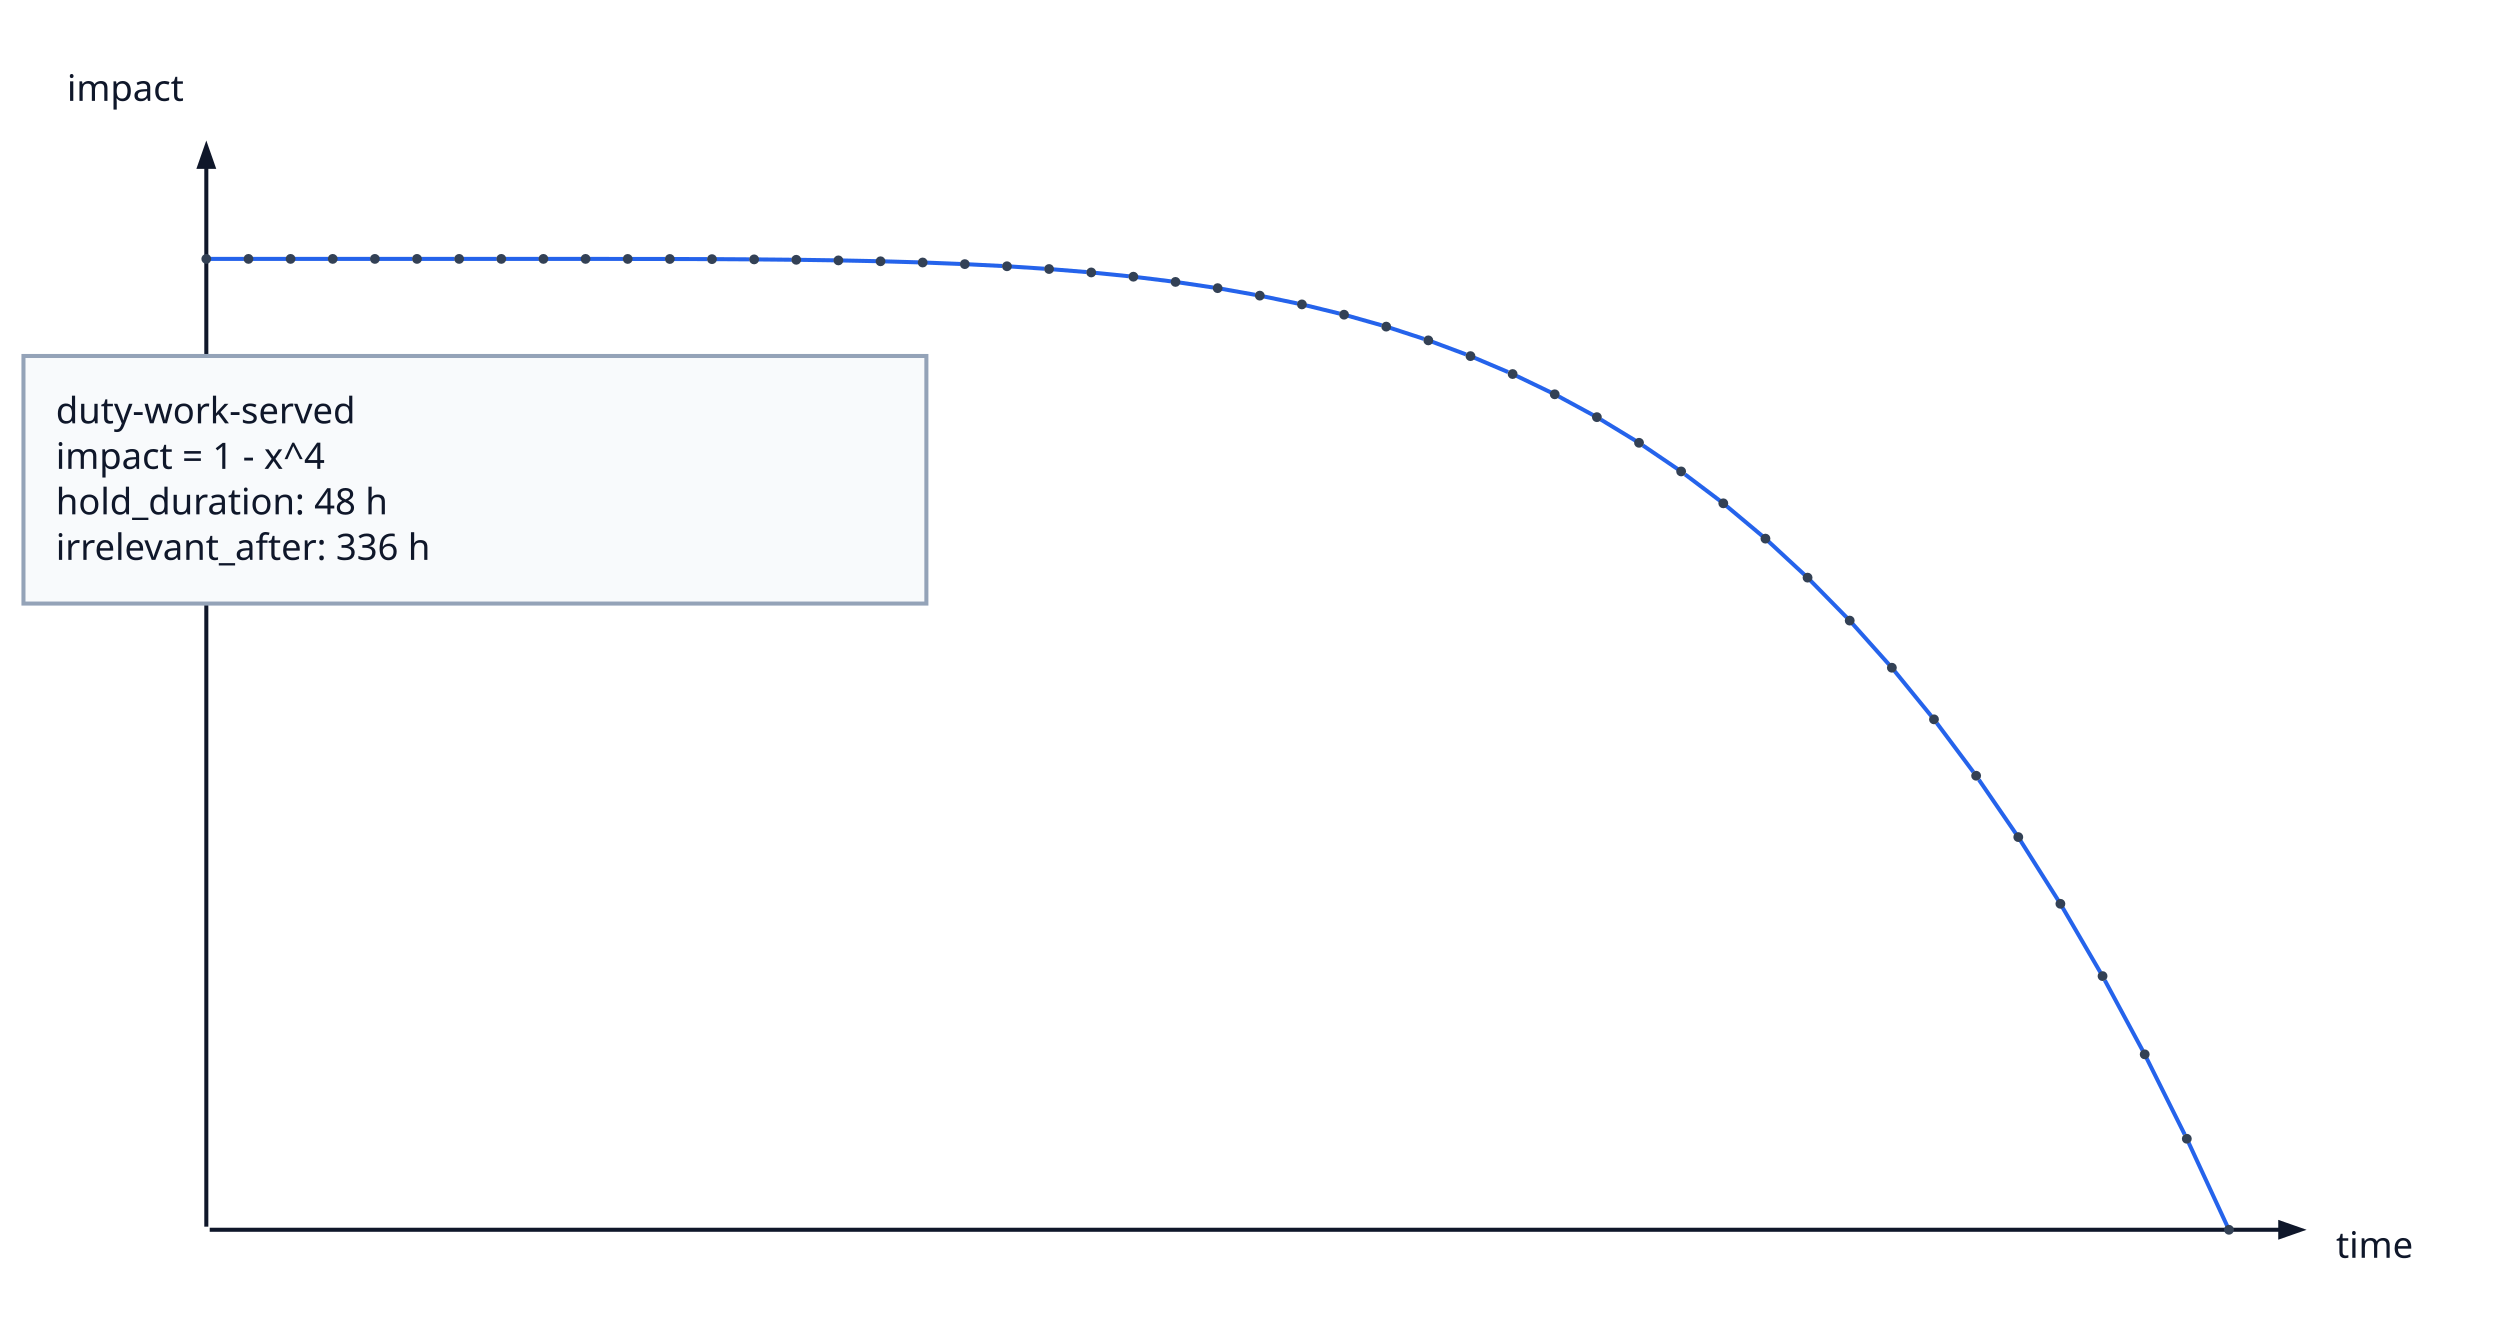
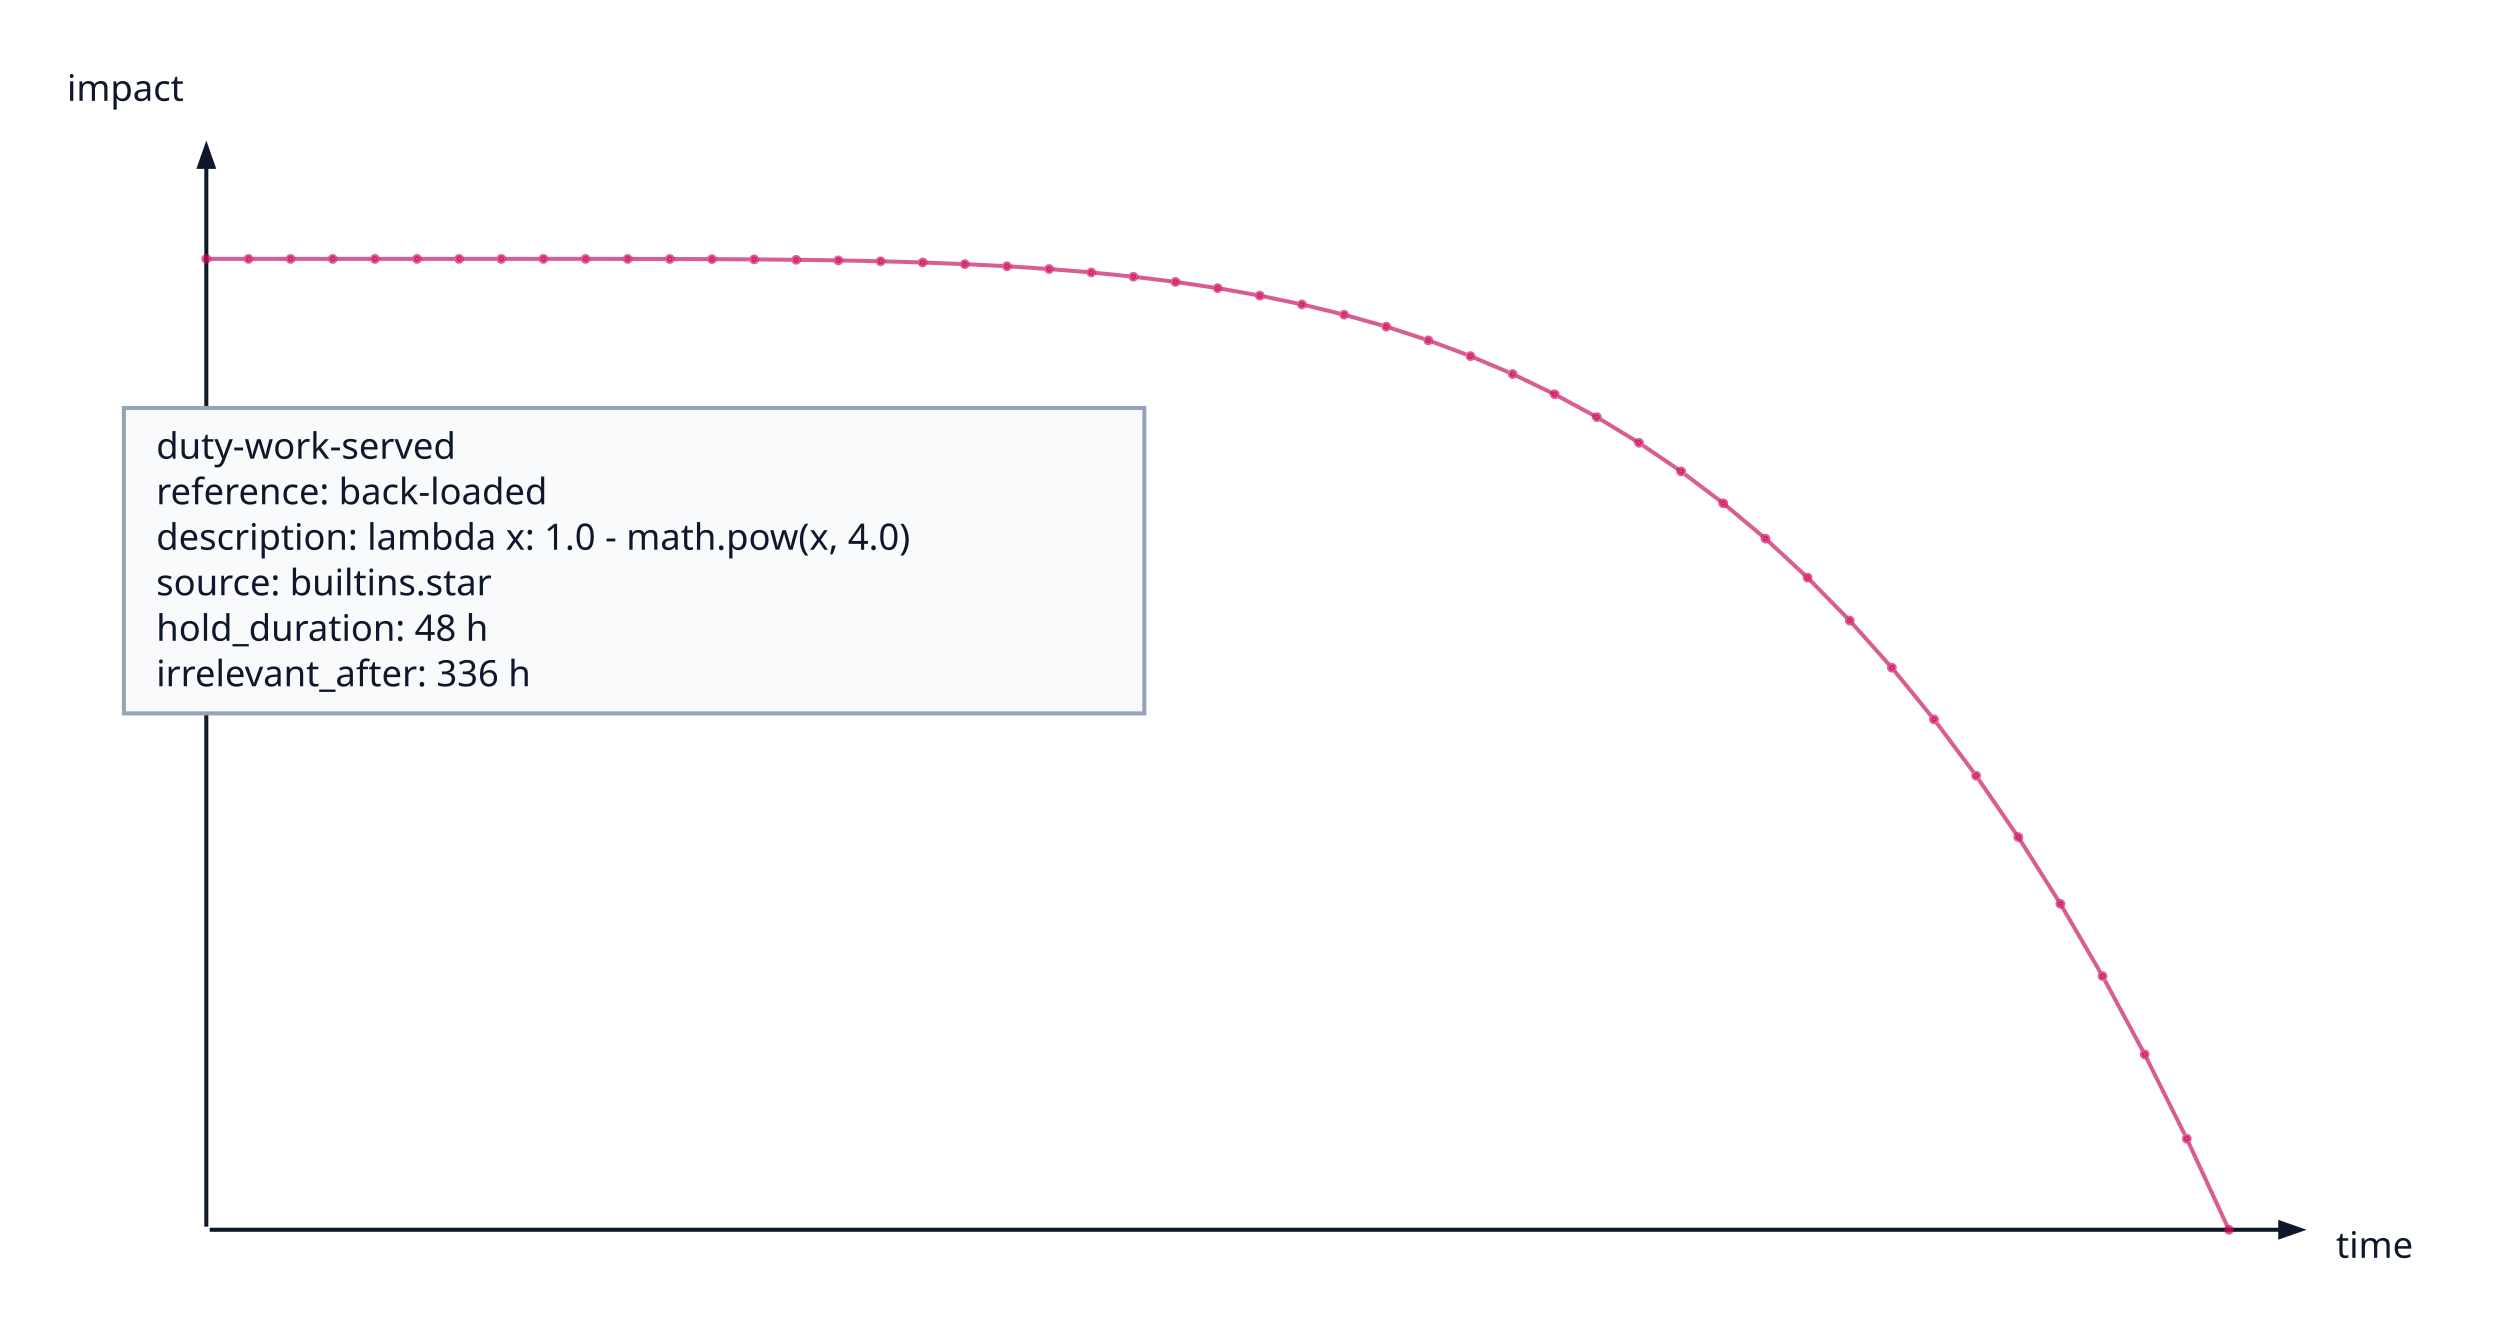
<svg xmlns="http://www.w3.org/2000/svg" width="618pt" height="330pt" viewBox="0.00 0.00 618.00 330.00">
  <g id="graph0" class="graph" transform="scale(1 1) rotate(0) translate(4 326)">
    <g id="edge1" class="edge">
      <path fill="none" stroke="#0f172a" d="M47.84,-22C69.44,-22 498.85,-22 559.82,-22" />
      <polygon fill="#0f172a" stroke="#0f172a" points="559.68,-23.75 564.68,-22 559.68,-20.25 559.68,-23.75" />
    </g>
    <g id="edge2" class="edge">
      <path fill="none" stroke="#0f172a" d="M47,-22.77C47,-37.04 47,-243.99 47,-284.98" />
      <polygon fill="#0f172a" stroke="#0f172a" points="45.25,-284.76 47,-289.76 48.75,-284.76 45.25,-284.76" />
    </g>
    <g id="edge3" class="edge">
-       <path fill="none" stroke="#2563eb" d="M47.96,-262C49.9,-262 54.25,-262 56.3,-262" />
+       <path fill="none" stroke="#d85e91" d="M47.96,-262C49.9,-262 54.25,-262 56.3,-262" />
    </g>
    <g id="edge4" class="edge">
-       <path fill="none" stroke="#2563eb" d="M58.38,-262C60.31,-262 64.66,-262 66.72,-262" />
+       <path fill="none" stroke="#d85e91" d="M58.38,-262C60.31,-262 64.66,-262 66.72,-262" />
    </g>
    <g id="edge5" class="edge">
-       <path fill="none" stroke="#2563eb" d="M68.79,-262C70.73,-262 75.08,-262 77.14,-262" />
+       <path fill="none" stroke="#d85e91" d="M68.79,-262C70.73,-262 75.08,-262 77.14,-262" />
    </g>
    <g id="edge6" class="edge">
-       <path fill="none" stroke="#2563eb" d="M79.21,-262C81.15,-262 85.5,-262 87.55,-262" />
+       <path fill="none" stroke="#d85e91" d="M79.21,-262C81.15,-262 85.5,-262 87.55,-262" />
    </g>
    <g id="edge7" class="edge">
-       <path fill="none" stroke="#2563eb" d="M89.63,-262C91.56,-262 95.91,-262 97.97,-262" />
+       <path fill="none" stroke="#d85e91" d="M89.63,-262C91.56,-262 95.91,-262 97.97,-262" />
    </g>
    <g id="edge8" class="edge">
-       <path fill="none" stroke="#2563eb" d="M100.04,-262C101.98,-262 106.33,-262 108.39,-262" />
+       <path fill="none" stroke="#d85e91" d="M100.04,-262C101.98,-262 106.33,-262 108.39,-262" />
    </g>
    <g id="edge9" class="edge">
-       <path fill="none" stroke="#2563eb" d="M110.46,-262C112.4,-262 116.75,-262 118.8,-262" />
+       <path fill="none" stroke="#d85e91" d="M110.46,-262C112.4,-262 116.75,-262 118.8,-262" />
    </g>
    <g id="edge10" class="edge">
-       <path fill="none" stroke="#2563eb" d="M120.88,-262C122.81,-262 127.16,-262 129.22,-262" />
+       <path fill="none" stroke="#d85e91" d="M120.88,-262C122.81,-262 127.16,-262 129.22,-262" />
    </g>
    <g id="edge11" class="edge">
-       <path fill="none" stroke="#2563eb" d="M131.29,-262C133.23,-262 137.58,-262 139.64,-262" />
+       <path fill="none" stroke="#d85e91" d="M131.29,-262C133.23,-262 137.58,-262 139.64,-262" />
    </g>
    <g id="edge12" class="edge">
-       <path fill="none" stroke="#2563eb" d="M141.71,-262C143.65,-262 148,-261.99 150.05,-261.99" />
+       <path fill="none" stroke="#d85e91" d="M141.71,-262C143.65,-262 148,-261.99 150.05,-261.99" />
    </g>
    <g id="edge13" class="edge">
-       <path fill="none" stroke="#2563eb" d="M152.13,-261.99C154.06,-261.99 158.41,-261.98 160.47,-261.98" />
+       <path fill="none" stroke="#d85e91" d="M152.13,-261.99C154.06,-261.99 158.41,-261.98 160.47,-261.98" />
    </g>
    <g id="edge14" class="edge">
-       <path fill="none" stroke="#2563eb" d="M162.54,-261.97C164.48,-261.97 168.83,-261.95 170.89,-261.95" />
+       <path fill="none" stroke="#d85e91" d="M162.54,-261.97C164.48,-261.97 168.83,-261.95 170.89,-261.95" />
    </g>
    <g id="edge15" class="edge">
-       <path fill="none" stroke="#2563eb" d="M172.96,-261.94C174.9,-261.92 179.25,-261.9 181.3,-261.89" />
+       <path fill="none" stroke="#d85e91" d="M172.96,-261.94C174.9,-261.92 179.25,-261.9 181.3,-261.89" />
    </g>
    <g id="edge16" class="edge">
-       <path fill="none" stroke="#2563eb" d="M183.38,-261.87C185.31,-261.85 189.66,-261.81 191.72,-261.79" />
+       <path fill="none" stroke="#d85e91" d="M183.38,-261.87C185.31,-261.85 189.66,-261.81 191.72,-261.79" />
    </g>
    <g id="edge17" class="edge">
-       <path fill="none" stroke="#2563eb" d="M193.79,-261.77C195.73,-261.74 200.08,-261.68 202.14,-261.65" />
+       <path fill="none" stroke="#d85e91" d="M193.79,-261.77C195.73,-261.74 200.08,-261.68 202.14,-261.65" />
    </g>
    <g id="edge18" class="edge">
-       <path fill="none" stroke="#2563eb" d="M204.21,-261.61C206.15,-261.57 210.5,-261.48 212.55,-261.44" />
+       <path fill="none" stroke="#d85e91" d="M204.21,-261.61C206.15,-261.57 210.5,-261.48 212.55,-261.44" />
    </g>
    <g id="edge19" class="edge">
-       <path fill="none" stroke="#2563eb" d="M214.63,-261.39C216.56,-261.33 220.91,-261.21 222.97,-261.15" />
+       <path fill="none" stroke="#d85e91" d="M214.63,-261.39C216.56,-261.33 220.91,-261.21 222.97,-261.15" />
    </g>
    <g id="edge20" class="edge">
-       <path fill="none" stroke="#2563eb" d="M225.04,-261.08C226.98,-261 231.33,-260.83 233.39,-260.75" />
+       <path fill="none" stroke="#d85e91" d="M225.04,-261.08C226.98,-261 231.33,-260.83 233.39,-260.75" />
    </g>
    <g id="edge21" class="edge">
-       <path fill="none" stroke="#2563eb" d="M235.46,-260.66C237.4,-260.56 241.75,-260.34 243.8,-260.24" />
+       <path fill="none" stroke="#d85e91" d="M235.46,-260.66C237.4,-260.56 241.75,-260.34 243.8,-260.24" />
    </g>
    <g id="edge22" class="edge">
-       <path fill="none" stroke="#2563eb" d="M245.88,-260.12C247.81,-259.99 252.16,-259.71 254.22,-259.57" />
+       <path fill="none" stroke="#d85e91" d="M245.88,-260.12C247.81,-259.99 252.16,-259.71 254.22,-259.57" />
    </g>
    <g id="edge23" class="edge">
-       <path fill="none" stroke="#2563eb" d="M256.29,-259.42C258.23,-259.26 262.58,-258.91 264.64,-258.74" />
+       <path fill="none" stroke="#d85e91" d="M256.29,-259.42C258.23,-259.26 262.58,-258.91 264.64,-258.74" />
    </g>
    <g id="edge24" class="edge">
-       <path fill="none" stroke="#2563eb" d="M266.71,-258.55C268.65,-258.36 273,-257.92 275.05,-257.71" />
+       <path fill="none" stroke="#d85e91" d="M266.71,-258.55C268.65,-258.36 273,-257.92 275.05,-257.71" />
    </g>
    <g id="edge25" class="edge">
-       <path fill="none" stroke="#2563eb" d="M277.13,-257.48C279.06,-257.24 283.41,-256.7 285.47,-256.45" />
+       <path fill="none" stroke="#d85e91" d="M277.13,-257.48C279.06,-257.24 283.41,-256.7 285.47,-256.45" />
    </g>
    <g id="edge26" class="edge">
-       <path fill="none" stroke="#2563eb" d="M287.54,-256.17C289.48,-255.88 293.83,-255.24 295.89,-254.93" />
+       <path fill="none" stroke="#d85e91" d="M287.54,-256.17C289.48,-255.88 293.83,-255.24 295.89,-254.93" />
    </g>
    <g id="edge27" class="edge">
-       <path fill="none" stroke="#2563eb" d="M297.96,-254.6C299.9,-254.25 304.25,-253.49 306.3,-253.12" />
+       <path fill="none" stroke="#d85e91" d="M297.96,-254.6C299.9,-254.25 304.25,-253.49 306.3,-253.12" />
    </g>
    <g id="edge28" class="edge">
-       <path fill="none" stroke="#2563eb" d="M308.38,-252.72C310.31,-252.32 314.66,-251.41 316.72,-250.98" />
+       <path fill="none" stroke="#d85e91" d="M308.38,-252.72C310.31,-252.32 314.66,-251.41 316.72,-250.98" />
    </g>
    <g id="edge29" class="edge">
-       <path fill="none" stroke="#2563eb" d="M318.79,-250.52C320.73,-250.05 325.08,-248.98 327.14,-248.48" />
+       <path fill="none" stroke="#d85e91" d="M318.79,-250.52C320.73,-250.05 325.08,-248.98 327.14,-248.48" />
    </g>
    <g id="edge30" class="edge">
-       <path fill="none" stroke="#2563eb" d="M329.21,-247.94C331.15,-247.39 335.5,-246.16 337.55,-245.58" />
+       <path fill="none" stroke="#d85e91" d="M329.21,-247.94C331.15,-247.39 335.5,-246.16 337.55,-245.58" />
    </g>
    <g id="edge31" class="edge">
-       <path fill="none" stroke="#2563eb" d="M339.63,-244.95C341.56,-244.32 345.91,-242.9 347.97,-242.23" />
+       <path fill="none" stroke="#d85e91" d="M339.63,-244.95C341.56,-244.32 345.91,-242.9 347.97,-242.23" />
    </g>
    <g id="edge32" class="edge">
-       <path fill="none" stroke="#2563eb" d="M350.04,-241.51C351.98,-240.78 356.33,-239.16 358.39,-238.39" />
+       <path fill="none" stroke="#d85e91" d="M350.04,-241.51C351.98,-240.78 356.33,-239.16 358.39,-238.39" />
    </g>
    <g id="edge33" class="edge">
-       <path fill="none" stroke="#2563eb" d="M360.46,-237.56C362.4,-236.74 366.75,-234.89 368.8,-234.02" />
+       <path fill="none" stroke="#d85e91" d="M360.46,-237.56C362.4,-236.74 366.75,-234.89 368.8,-234.02" />
    </g>
    <g id="edge34" class="edge">
-       <path fill="none" stroke="#2563eb" d="M370.88,-233.08C372.97,-232.07 377.91,-229.7 379.68,-228.84" />
+       <path fill="none" stroke="#d85e91" d="M370.88,-233.08C372.97,-232.07 377.91,-229.7 379.68,-228.84" />
    </g>
    <g id="edge35" class="edge">
-       <path fill="none" stroke="#2563eb" d="M381.29,-228.01C383.39,-226.87 388.32,-224.19 390.1,-223.23" />
+       <path fill="none" stroke="#d85e91" d="M381.29,-228.01C383.39,-226.87 388.32,-224.19 390.1,-223.23" />
    </g>
    <g id="edge36" class="edge">
-       <path fill="none" stroke="#2563eb" d="M391.71,-222.29C393.81,-221.02 398.74,-218.01 400.52,-216.93" />
+       <path fill="none" stroke="#d85e91" d="M391.71,-222.29C393.81,-221.02 398.74,-218.01 400.52,-216.93" />
    </g>
    <g id="edge37" class="edge">
-       <path fill="none" stroke="#2563eb" d="M402.13,-215.88C404.22,-214.46 409.16,-211.11 410.93,-209.9" />
+       <path fill="none" stroke="#d85e91" d="M402.13,-215.88C404.22,-214.46 409.16,-211.11 410.93,-209.9" />
    </g>
    <g id="edge38" class="edge">
-       <path fill="none" stroke="#2563eb" d="M412.54,-208.73C414.64,-207.15 419.57,-203.42 421.35,-202.08" />
+       <path fill="none" stroke="#d85e91" d="M412.54,-208.73C414.64,-207.15 419.57,-203.42 421.35,-202.08" />
    </g>
    <g id="edge39" class="edge">
-       <path fill="none" stroke="#2563eb" d="M422.68,-201.01C424.57,-199.43 429.81,-195.03 431.72,-193.44" />
+       <path fill="none" stroke="#d85e91" d="M422.68,-201.01C424.57,-199.43 429.81,-195.03 431.72,-193.44" />
    </g>
    <g id="edge40" class="edge">
-       <path fill="none" stroke="#2563eb" d="M433.1,-192.22C434.98,-190.48 440.23,-185.62 442.13,-183.86" />
+       <path fill="none" stroke="#d85e91" d="M433.1,-192.22C434.98,-190.48 440.23,-185.62 442.13,-183.86" />
    </g>
    <g id="edge41" class="edge">
-       <path fill="none" stroke="#2563eb" d="M443.52,-182.51C445.4,-180.59 450.65,-175.24 452.55,-173.31" />
+       <path fill="none" stroke="#d85e91" d="M443.52,-182.51C445.4,-180.59 450.65,-175.24 452.55,-173.31" />
    </g>
    <g id="edge42" class="edge">
-       <path fill="none" stroke="#2563eb" d="M453.93,-171.83C455.82,-169.72 461.06,-163.85 462.97,-161.72" />
+       <path fill="none" stroke="#d85e91" d="M453.93,-171.83C455.82,-169.72 461.06,-163.85 462.97,-161.72" />
    </g>
    <g id="edge43" class="edge">
-       <path fill="none" stroke="#2563eb" d="M464.35,-160.1C466.23,-157.79 471.48,-151.36 473.38,-149.03" />
+       <path fill="none" stroke="#d85e91" d="M464.35,-160.1C466.23,-157.79 471.48,-151.36 473.38,-149.03" />
    </g>
    <g id="edge44" class="edge">
-       <path fill="none" stroke="#2563eb" d="M474.77,-147.26C476.65,-144.74 481.9,-137.72 483.8,-135.18" />
+       <path fill="none" stroke="#d85e91" d="M474.77,-147.26C476.65,-144.74 481.9,-137.72 483.8,-135.18" />
    </g>
    <g id="edge45" class="edge">
-       <path fill="none" stroke="#2563eb" d="M485.18,-133.25C487.14,-130.4 492.72,-122.26 494.42,-119.79" />
+       <path fill="none" stroke="#d85e91" d="M485.18,-133.25C487.14,-130.4 492.72,-122.26 494.42,-119.79" />
    </g>
    <g id="edge46" class="edge">
-       <path fill="none" stroke="#2563eb" d="M495.36,-118.36C497.05,-115.7 502.99,-106.3 504.8,-103.42" />
+       <path fill="none" stroke="#d85e91" d="M495.36,-118.36C497.05,-115.7 502.99,-106.3 504.8,-103.42" />
    </g>
    <g id="edge47" class="edge">
-       <path fill="none" stroke="#2563eb" d="M505.78,-101.81C507.46,-98.93 513.4,-88.74 515.22,-85.62" />
+       <path fill="none" stroke="#d85e91" d="M505.78,-101.81C507.46,-98.93 513.4,-88.74 515.22,-85.62" />
    </g>
    <g id="edge48" class="edge">
-       <path fill="none" stroke="#2563eb" d="M516.31,-83.67C518.14,-80.28 523.9,-69.58 525.65,-66.33" />
+       <path fill="none" stroke="#d85e91" d="M516.31,-83.67C518.14,-80.28 523.9,-69.58 525.65,-66.33" />
    </g>
    <g id="edge49" class="edge">
-       <path fill="none" stroke="#2563eb" d="M526.61,-64.48C528.3,-61.1 534.24,-49.2 536.05,-45.56" />
+       <path fill="none" stroke="#d85e91" d="M526.61,-64.48C528.3,-61.1 534.24,-49.2 536.05,-45.56" />
    </g>
    <g id="edge50" class="edge">
-       <path fill="none" stroke="#2563eb" d="M537.03,-43.53C538.78,-39.76 545.1,-26.1 546.65,-22.75" />
+       <path fill="none" stroke="#d85e91" d="M537.03,-43.53C538.78,-39.76 545.1,-26.1 546.65,-22.75" />
    </g>
    <g id="node4" class="node">
      <text xml:space="preserve" text-anchor="middle" x="583" y="-15.07" font-family="Ubuntu Mono" font-size="9.00" fill="#0f172a">time</text>
    </g>
    <g id="node5" class="node">
      <text xml:space="preserve" text-anchor="middle" x="27" y="-301.07" font-family="Ubuntu Mono" font-size="9.00" fill="#0f172a">impact</text>
    </g>
    <g id="node6" class="node">
-       <polygon fill="#f8fafc" stroke="#94a3b8" points="225,-238 1.8,-238 1.8,-176.8 225,-176.8 225,-238" />
-       <text xml:space="preserve" text-anchor="start" x="9.8" y="-221.35" font-family="Ubuntu Mono" font-size="9.00" fill="#0f172a">duty-work-served</text>
-       <text xml:space="preserve" text-anchor="start" x="9.8" y="-210.1" font-family="Ubuntu Mono" font-size="9.00" fill="#0f172a">impact = 1 - x^4</text>
-       <text xml:space="preserve" text-anchor="start" x="9.8" y="-198.85" font-family="Ubuntu Mono" font-size="9.00" fill="#0f172a">hold_duration: 48 h</text>
-       <text xml:space="preserve" text-anchor="start" x="9.8" y="-187.6" font-family="Ubuntu Mono" font-size="9.00" fill="#0f172a">irrelevant_after: 336 h</text>
+       <polygon fill="#f8fafc" stroke="#94a3b8" points="278.88,-225.15 26.62,-225.15 26.62,-149.65 278.88,-149.65 278.88,-225.15" />
+       <text xml:space="preserve" text-anchor="start" x="34.62" y="-212.6" font-family="Ubuntu Mono" font-size="9.00" fill="#0f172a">duty-work-served</text>
+       <text xml:space="preserve" text-anchor="start" x="34.62" y="-201.35" font-family="Ubuntu Mono" font-size="9.00" fill="#0f172a">reference: back-loaded</text>
+       <text xml:space="preserve" text-anchor="start" x="34.62" y="-190.1" font-family="Ubuntu Mono" font-size="9.00" fill="#0f172a">description: lambda x: 1.0 - math.pow(x, 4.0)</text>
+       <text xml:space="preserve" text-anchor="start" x="34.62" y="-178.85" font-family="Ubuntu Mono" font-size="9.00" fill="#0f172a">source: builtins.star</text>
+       <text xml:space="preserve" text-anchor="start" x="34.62" y="-167.6" font-family="Ubuntu Mono" font-size="9.00" fill="#0f172a">hold_duration: 48 h</text>
+       <text xml:space="preserve" text-anchor="start" x="34.62" y="-156.35" font-family="Ubuntu Mono" font-size="9.00" fill="#0f172a">irrelevant_after: 336 h</text>
    </g>
    <g id="node7" class="node">
-       <ellipse fill="#334155" stroke="#334155" cx="47" cy="-262" rx="0.72" ry="0.72" />
+       <ellipse fill="#cc0256" fill-opacity="0.635" stroke="#cc0256" stroke-opacity="0.635" cx="47" cy="-262" rx="0.72" ry="0.72" />
    </g>
    <g id="node8" class="node">
-       <ellipse fill="#334155" stroke="#334155" cx="57.42" cy="-262" rx="0.72" ry="0.72" />
+       <ellipse fill="#cc0256" fill-opacity="0.635" stroke="#cc0256" stroke-opacity="0.635" cx="57.42" cy="-262" rx="0.72" ry="0.72" />
    </g>
    <g id="node9" class="node">
-       <ellipse fill="#334155" stroke="#334155" cx="67.83" cy="-262" rx="0.72" ry="0.72" />
+       <ellipse fill="#cc0256" fill-opacity="0.635" stroke="#cc0256" stroke-opacity="0.635" cx="67.83" cy="-262" rx="0.72" ry="0.72" />
    </g>
    <g id="node10" class="node">
-       <ellipse fill="#334155" stroke="#334155" cx="78.25" cy="-262" rx="0.72" ry="0.72" />
+       <ellipse fill="#cc0256" fill-opacity="0.635" stroke="#cc0256" stroke-opacity="0.635" cx="78.25" cy="-262" rx="0.72" ry="0.72" />
    </g>
    <g id="node11" class="node">
-       <ellipse fill="#334155" stroke="#334155" cx="88.67" cy="-262" rx="0.72" ry="0.72" />
+       <ellipse fill="#cc0256" fill-opacity="0.635" stroke="#cc0256" stroke-opacity="0.635" cx="88.67" cy="-262" rx="0.72" ry="0.72" />
    </g>
    <g id="node12" class="node">
-       <ellipse fill="#334155" stroke="#334155" cx="99.08" cy="-262" rx="0.72" ry="0.72" />
+       <ellipse fill="#cc0256" fill-opacity="0.635" stroke="#cc0256" stroke-opacity="0.635" cx="99.08" cy="-262" rx="0.72" ry="0.72" />
    </g>
    <g id="node13" class="node">
-       <ellipse fill="#334155" stroke="#334155" cx="109.5" cy="-262" rx="0.72" ry="0.72" />
+       <ellipse fill="#cc0256" fill-opacity="0.635" stroke="#cc0256" stroke-opacity="0.635" cx="109.5" cy="-262" rx="0.72" ry="0.72" />
    </g>
    <g id="node14" class="node">
-       <ellipse fill="#334155" stroke="#334155" cx="119.92" cy="-262" rx="0.72" ry="0.72" />
+       <ellipse fill="#cc0256" fill-opacity="0.635" stroke="#cc0256" stroke-opacity="0.635" cx="119.92" cy="-262" rx="0.72" ry="0.72" />
    </g>
    <g id="node15" class="node">
-       <ellipse fill="#334155" stroke="#334155" cx="130.33" cy="-262" rx="0.72" ry="0.72" />
+       <ellipse fill="#cc0256" fill-opacity="0.635" stroke="#cc0256" stroke-opacity="0.635" cx="130.33" cy="-262" rx="0.72" ry="0.72" />
    </g>
    <g id="node16" class="node">
-       <ellipse fill="#334155" stroke="#334155" cx="140.75" cy="-262" rx="0.72" ry="0.72" />
+       <ellipse fill="#cc0256" fill-opacity="0.635" stroke="#cc0256" stroke-opacity="0.635" cx="140.75" cy="-262" rx="0.72" ry="0.72" />
    </g>
    <g id="node17" class="node">
-       <ellipse fill="#334155" stroke="#334155" cx="151.17" cy="-261.99" rx="0.72" ry="0.72" />
+       <ellipse fill="#cc0256" fill-opacity="0.635" stroke="#cc0256" stroke-opacity="0.635" cx="151.17" cy="-261.99" rx="0.72" ry="0.72" />
    </g>
    <g id="node18" class="node">
-       <ellipse fill="#334155" stroke="#334155" cx="161.58" cy="-261.98" rx="0.72" ry="0.72" />
+       <ellipse fill="#cc0256" fill-opacity="0.635" stroke="#cc0256" stroke-opacity="0.635" cx="161.58" cy="-261.98" rx="0.72" ry="0.72" />
    </g>
    <g id="node19" class="node">
-       <ellipse fill="#334155" stroke="#334155" cx="172" cy="-261.94" rx="0.72" ry="0.72" />
+       <ellipse fill="#cc0256" fill-opacity="0.635" stroke="#cc0256" stroke-opacity="0.635" cx="172" cy="-261.94" rx="0.72" ry="0.72" />
    </g>
    <g id="node20" class="node">
-       <ellipse fill="#334155" stroke="#334155" cx="182.42" cy="-261.88" rx="0.72" ry="0.72" />
+       <ellipse fill="#cc0256" fill-opacity="0.635" stroke="#cc0256" stroke-opacity="0.635" cx="182.42" cy="-261.88" rx="0.72" ry="0.72" />
    </g>
    <g id="node21" class="node">
-       <ellipse fill="#334155" stroke="#334155" cx="192.83" cy="-261.78" rx="0.72" ry="0.72" />
+       <ellipse fill="#cc0256" fill-opacity="0.635" stroke="#cc0256" stroke-opacity="0.635" cx="192.83" cy="-261.78" rx="0.72" ry="0.72" />
    </g>
    <g id="node22" class="node">
-       <ellipse fill="#334155" stroke="#334155" cx="203.25" cy="-261.63" rx="0.72" ry="0.72" />
+       <ellipse fill="#cc0256" fill-opacity="0.635" stroke="#cc0256" stroke-opacity="0.635" cx="203.25" cy="-261.63" rx="0.72" ry="0.72" />
    </g>
    <g id="node23" class="node">
-       <ellipse fill="#334155" stroke="#334155" cx="213.67" cy="-261.41" rx="0.72" ry="0.72" />
+       <ellipse fill="#cc0256" fill-opacity="0.635" stroke="#cc0256" stroke-opacity="0.635" cx="213.67" cy="-261.41" rx="0.72" ry="0.72" />
    </g>
    <g id="node24" class="node">
-       <ellipse fill="#334155" stroke="#334155" cx="224.08" cy="-261.11" rx="0.72" ry="0.72" />
+       <ellipse fill="#cc0256" fill-opacity="0.635" stroke="#cc0256" stroke-opacity="0.635" cx="224.08" cy="-261.11" rx="0.72" ry="0.72" />
    </g>
    <g id="node25" class="node">
-       <ellipse fill="#334155" stroke="#334155" cx="234.5" cy="-260.71" rx="0.72" ry="0.72" />
+       <ellipse fill="#cc0256" fill-opacity="0.635" stroke="#cc0256" stroke-opacity="0.635" cx="234.5" cy="-260.71" rx="0.72" ry="0.72" />
    </g>
    <g id="node26" class="node">
-       <ellipse fill="#334155" stroke="#334155" cx="244.92" cy="-260.18" rx="0.72" ry="0.72" />
+       <ellipse fill="#cc0256" fill-opacity="0.635" stroke="#cc0256" stroke-opacity="0.635" cx="244.92" cy="-260.18" rx="0.72" ry="0.72" />
    </g>
    <g id="node27" class="node">
-       <ellipse fill="#334155" stroke="#334155" cx="255.33" cy="-259.5" rx="0.72" ry="0.72" />
+       <ellipse fill="#cc0256" fill-opacity="0.635" stroke="#cc0256" stroke-opacity="0.635" cx="255.33" cy="-259.5" rx="0.72" ry="0.72" />
    </g>
    <g id="node28" class="node">
-       <ellipse fill="#334155" stroke="#334155" cx="265.75" cy="-258.65" rx="0.72" ry="0.72" />
+       <ellipse fill="#cc0256" fill-opacity="0.635" stroke="#cc0256" stroke-opacity="0.635" cx="265.75" cy="-258.65" rx="0.72" ry="0.72" />
    </g>
    <g id="node29" class="node">
-       <ellipse fill="#334155" stroke="#334155" cx="276.17" cy="-257.6" rx="0.72" ry="0.72" />
+       <ellipse fill="#cc0256" fill-opacity="0.635" stroke="#cc0256" stroke-opacity="0.635" cx="276.17" cy="-257.6" rx="0.72" ry="0.72" />
    </g>
    <g id="node30" class="node">
-       <ellipse fill="#334155" stroke="#334155" cx="286.58" cy="-256.31" rx="0.72" ry="0.72" />
+       <ellipse fill="#cc0256" fill-opacity="0.635" stroke="#cc0256" stroke-opacity="0.635" cx="286.58" cy="-256.31" rx="0.72" ry="0.72" />
    </g>
    <g id="node31" class="node">
-       <ellipse fill="#334155" stroke="#334155" cx="297" cy="-254.77" rx="0.72" ry="0.72" />
+       <ellipse fill="#cc0256" fill-opacity="0.635" stroke="#cc0256" stroke-opacity="0.635" cx="297" cy="-254.77" rx="0.72" ry="0.72" />
    </g>
    <g id="node32" class="node">
-       <ellipse fill="#334155" stroke="#334155" cx="307.42" cy="-252.92" rx="0.72" ry="0.72" />
+       <ellipse fill="#cc0256" fill-opacity="0.635" stroke="#cc0256" stroke-opacity="0.635" cx="307.42" cy="-252.92" rx="0.72" ry="0.72" />
    </g>
    <g id="node33" class="node">
-       <ellipse fill="#334155" stroke="#334155" cx="317.83" cy="-250.75" rx="0.72" ry="0.72" />
+       <ellipse fill="#cc0256" fill-opacity="0.635" stroke="#cc0256" stroke-opacity="0.635" cx="317.83" cy="-250.75" rx="0.72" ry="0.72" />
    </g>
    <g id="node34" class="node">
-       <ellipse fill="#334155" stroke="#334155" cx="328.25" cy="-248.21" rx="0.72" ry="0.72" />
+       <ellipse fill="#cc0256" fill-opacity="0.635" stroke="#cc0256" stroke-opacity="0.635" cx="328.25" cy="-248.21" rx="0.72" ry="0.72" />
    </g>
    <g id="node35" class="node">
-       <ellipse fill="#334155" stroke="#334155" cx="338.67" cy="-245.26" rx="0.72" ry="0.72" />
+       <ellipse fill="#cc0256" fill-opacity="0.635" stroke="#cc0256" stroke-opacity="0.635" cx="338.67" cy="-245.26" rx="0.72" ry="0.72" />
    </g>
    <g id="node36" class="node">
-       <ellipse fill="#334155" stroke="#334155" cx="349.08" cy="-241.86" rx="0.72" ry="0.72" />
+       <ellipse fill="#cc0256" fill-opacity="0.635" stroke="#cc0256" stroke-opacity="0.635" cx="349.08" cy="-241.86" rx="0.72" ry="0.72" />
    </g>
    <g id="node37" class="node">
-       <ellipse fill="#334155" stroke="#334155" cx="359.5" cy="-237.97" rx="0.72" ry="0.72" />
+       <ellipse fill="#cc0256" fill-opacity="0.635" stroke="#cc0256" stroke-opacity="0.635" cx="359.5" cy="-237.97" rx="0.72" ry="0.72" />
    </g>
    <g id="node38" class="node">
-       <ellipse fill="#334155" stroke="#334155" cx="369.92" cy="-233.54" rx="0.72" ry="0.72" />
+       <ellipse fill="#cc0256" fill-opacity="0.635" stroke="#cc0256" stroke-opacity="0.635" cx="369.92" cy="-233.54" rx="0.72" ry="0.72" />
    </g>
    <g id="node39" class="node">
-       <ellipse fill="#334155" stroke="#334155" cx="380.33" cy="-228.53" rx="0.72" ry="0.72" />
+       <ellipse fill="#cc0256" fill-opacity="0.635" stroke="#cc0256" stroke-opacity="0.635" cx="380.33" cy="-228.53" rx="0.72" ry="0.72" />
    </g>
    <g id="node40" class="node">
-       <ellipse fill="#334155" stroke="#334155" cx="390.75" cy="-222.88" rx="0.72" ry="0.72" />
+       <ellipse fill="#cc0256" fill-opacity="0.635" stroke="#cc0256" stroke-opacity="0.635" cx="390.75" cy="-222.88" rx="0.72" ry="0.72" />
    </g>
    <g id="node41" class="node">
-       <ellipse fill="#334155" stroke="#334155" cx="401.17" cy="-216.54" rx="0.72" ry="0.72" />
+       <ellipse fill="#cc0256" fill-opacity="0.635" stroke="#cc0256" stroke-opacity="0.635" cx="401.17" cy="-216.54" rx="0.72" ry="0.72" />
    </g>
    <g id="node42" class="node">
-       <ellipse fill="#334155" stroke="#334155" cx="411.58" cy="-209.46" rx="0.72" ry="0.72" />
+       <ellipse fill="#cc0256" fill-opacity="0.635" stroke="#cc0256" stroke-opacity="0.635" cx="411.58" cy="-209.46" rx="0.72" ry="0.72" />
    </g>
    <g id="node43" class="node">
-       <ellipse fill="#334155" stroke="#334155" cx="422" cy="-201.58" rx="0.72" ry="0.72" />
+       <ellipse fill="#cc0256" fill-opacity="0.635" stroke="#cc0256" stroke-opacity="0.635" cx="422" cy="-201.58" rx="0.72" ry="0.72" />
    </g>
    <g id="node44" class="node">
-       <ellipse fill="#334155" stroke="#334155" cx="432.42" cy="-192.85" rx="0.72" ry="0.72" />
+       <ellipse fill="#cc0256" fill-opacity="0.635" stroke="#cc0256" stroke-opacity="0.635" cx="432.42" cy="-192.85" rx="0.72" ry="0.72" />
    </g>
    <g id="node45" class="node">
-       <ellipse fill="#334155" stroke="#334155" cx="442.83" cy="-183.21" rx="0.72" ry="0.72" />
+       <ellipse fill="#cc0256" fill-opacity="0.635" stroke="#cc0256" stroke-opacity="0.635" cx="442.83" cy="-183.21" rx="0.72" ry="0.72" />
    </g>
    <g id="node46" class="node">
-       <ellipse fill="#334155" stroke="#334155" cx="453.25" cy="-172.59" rx="0.72" ry="0.72" />
+       <ellipse fill="#cc0256" fill-opacity="0.635" stroke="#cc0256" stroke-opacity="0.635" cx="453.25" cy="-172.59" rx="0.72" ry="0.72" />
    </g>
    <g id="node47" class="node">
-       <ellipse fill="#334155" stroke="#334155" cx="463.67" cy="-160.94" rx="0.72" ry="0.72" />
+       <ellipse fill="#cc0256" fill-opacity="0.635" stroke="#cc0256" stroke-opacity="0.635" cx="463.67" cy="-160.94" rx="0.72" ry="0.72" />
    </g>
    <g id="node48" class="node">
-       <ellipse fill="#334155" stroke="#334155" cx="474.08" cy="-148.18" rx="0.72" ry="0.72" />
+       <ellipse fill="#cc0256" fill-opacity="0.635" stroke="#cc0256" stroke-opacity="0.635" cx="474.08" cy="-148.18" rx="0.72" ry="0.72" />
    </g>
    <g id="node49" class="node">
-       <ellipse fill="#334155" stroke="#334155" cx="484.5" cy="-134.24" rx="0.72" ry="0.72" />
+       <ellipse fill="#cc0256" fill-opacity="0.635" stroke="#cc0256" stroke-opacity="0.635" cx="484.5" cy="-134.24" rx="0.72" ry="0.72" />
    </g>
    <g id="node50" class="node">
-       <ellipse fill="#334155" stroke="#334155" cx="494.92" cy="-119.07" rx="0.72" ry="0.72" />
+       <ellipse fill="#cc0256" fill-opacity="0.635" stroke="#cc0256" stroke-opacity="0.635" cx="494.92" cy="-119.07" rx="0.72" ry="0.72" />
    </g>
    <g id="node51" class="node">
-       <ellipse fill="#334155" stroke="#334155" cx="505.33" cy="-102.58" rx="0.72" ry="0.72" />
+       <ellipse fill="#cc0256" fill-opacity="0.635" stroke="#cc0256" stroke-opacity="0.635" cx="505.33" cy="-102.58" rx="0.72" ry="0.72" />
    </g>
    <g id="node52" class="node">
-       <ellipse fill="#334155" stroke="#334155" cx="515.75" cy="-84.71" rx="0.72" ry="0.72" />
+       <ellipse fill="#cc0256" fill-opacity="0.635" stroke="#cc0256" stroke-opacity="0.635" cx="515.75" cy="-84.71" rx="0.72" ry="0.72" />
    </g>
    <g id="node53" class="node">
-       <ellipse fill="#334155" stroke="#334155" cx="526.17" cy="-65.37" rx="0.72" ry="0.72" />
+       <ellipse fill="#cc0256" fill-opacity="0.635" stroke="#cc0256" stroke-opacity="0.635" cx="526.17" cy="-65.37" rx="0.72" ry="0.72" />
    </g>
    <g id="node54" class="node">
-       <ellipse fill="#334155" stroke="#334155" cx="536.58" cy="-44.5" rx="0.72" ry="0.72" />
+       <ellipse fill="#cc0256" fill-opacity="0.635" stroke="#cc0256" stroke-opacity="0.635" cx="536.58" cy="-44.5" rx="0.72" ry="0.72" />
    </g>
    <g id="node55" class="node">
-       <ellipse fill="#334155" stroke="#334155" cx="547" cy="-22" rx="0.72" ry="0.72" />
+       <ellipse fill="#cc0256" fill-opacity="0.635" stroke="#cc0256" stroke-opacity="0.635" cx="547" cy="-22" rx="0.72" ry="0.72" />
    </g>
  </g>
</svg>
